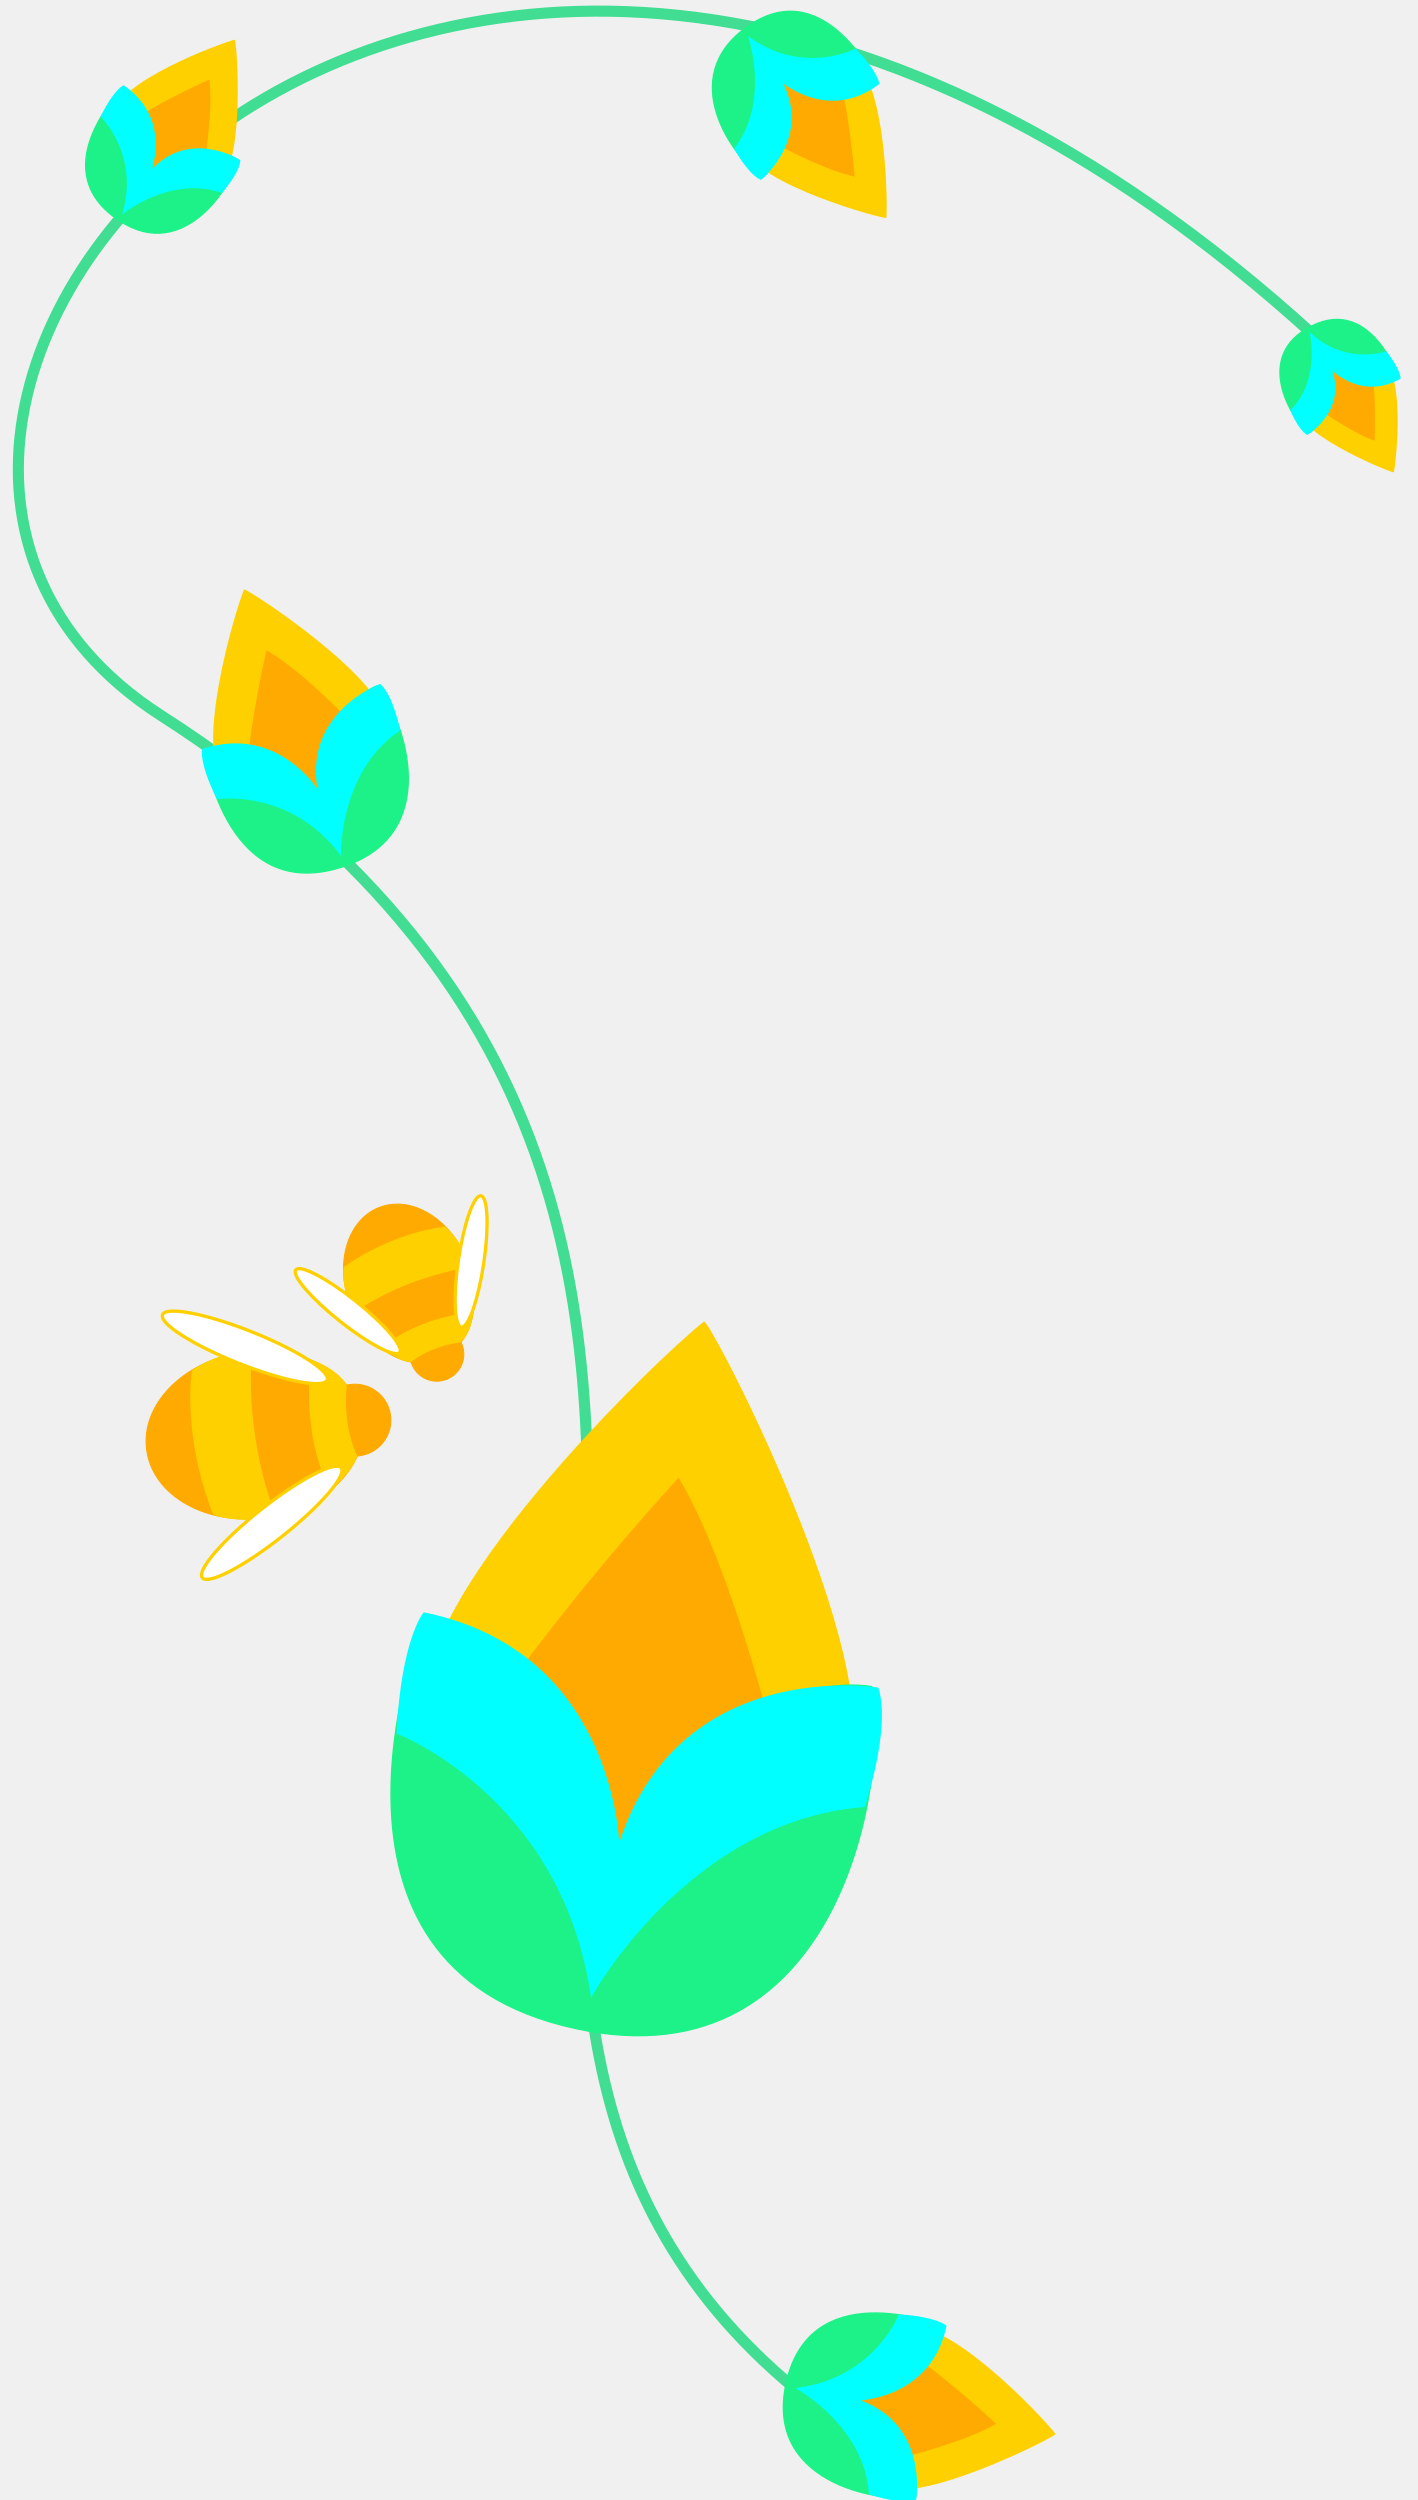
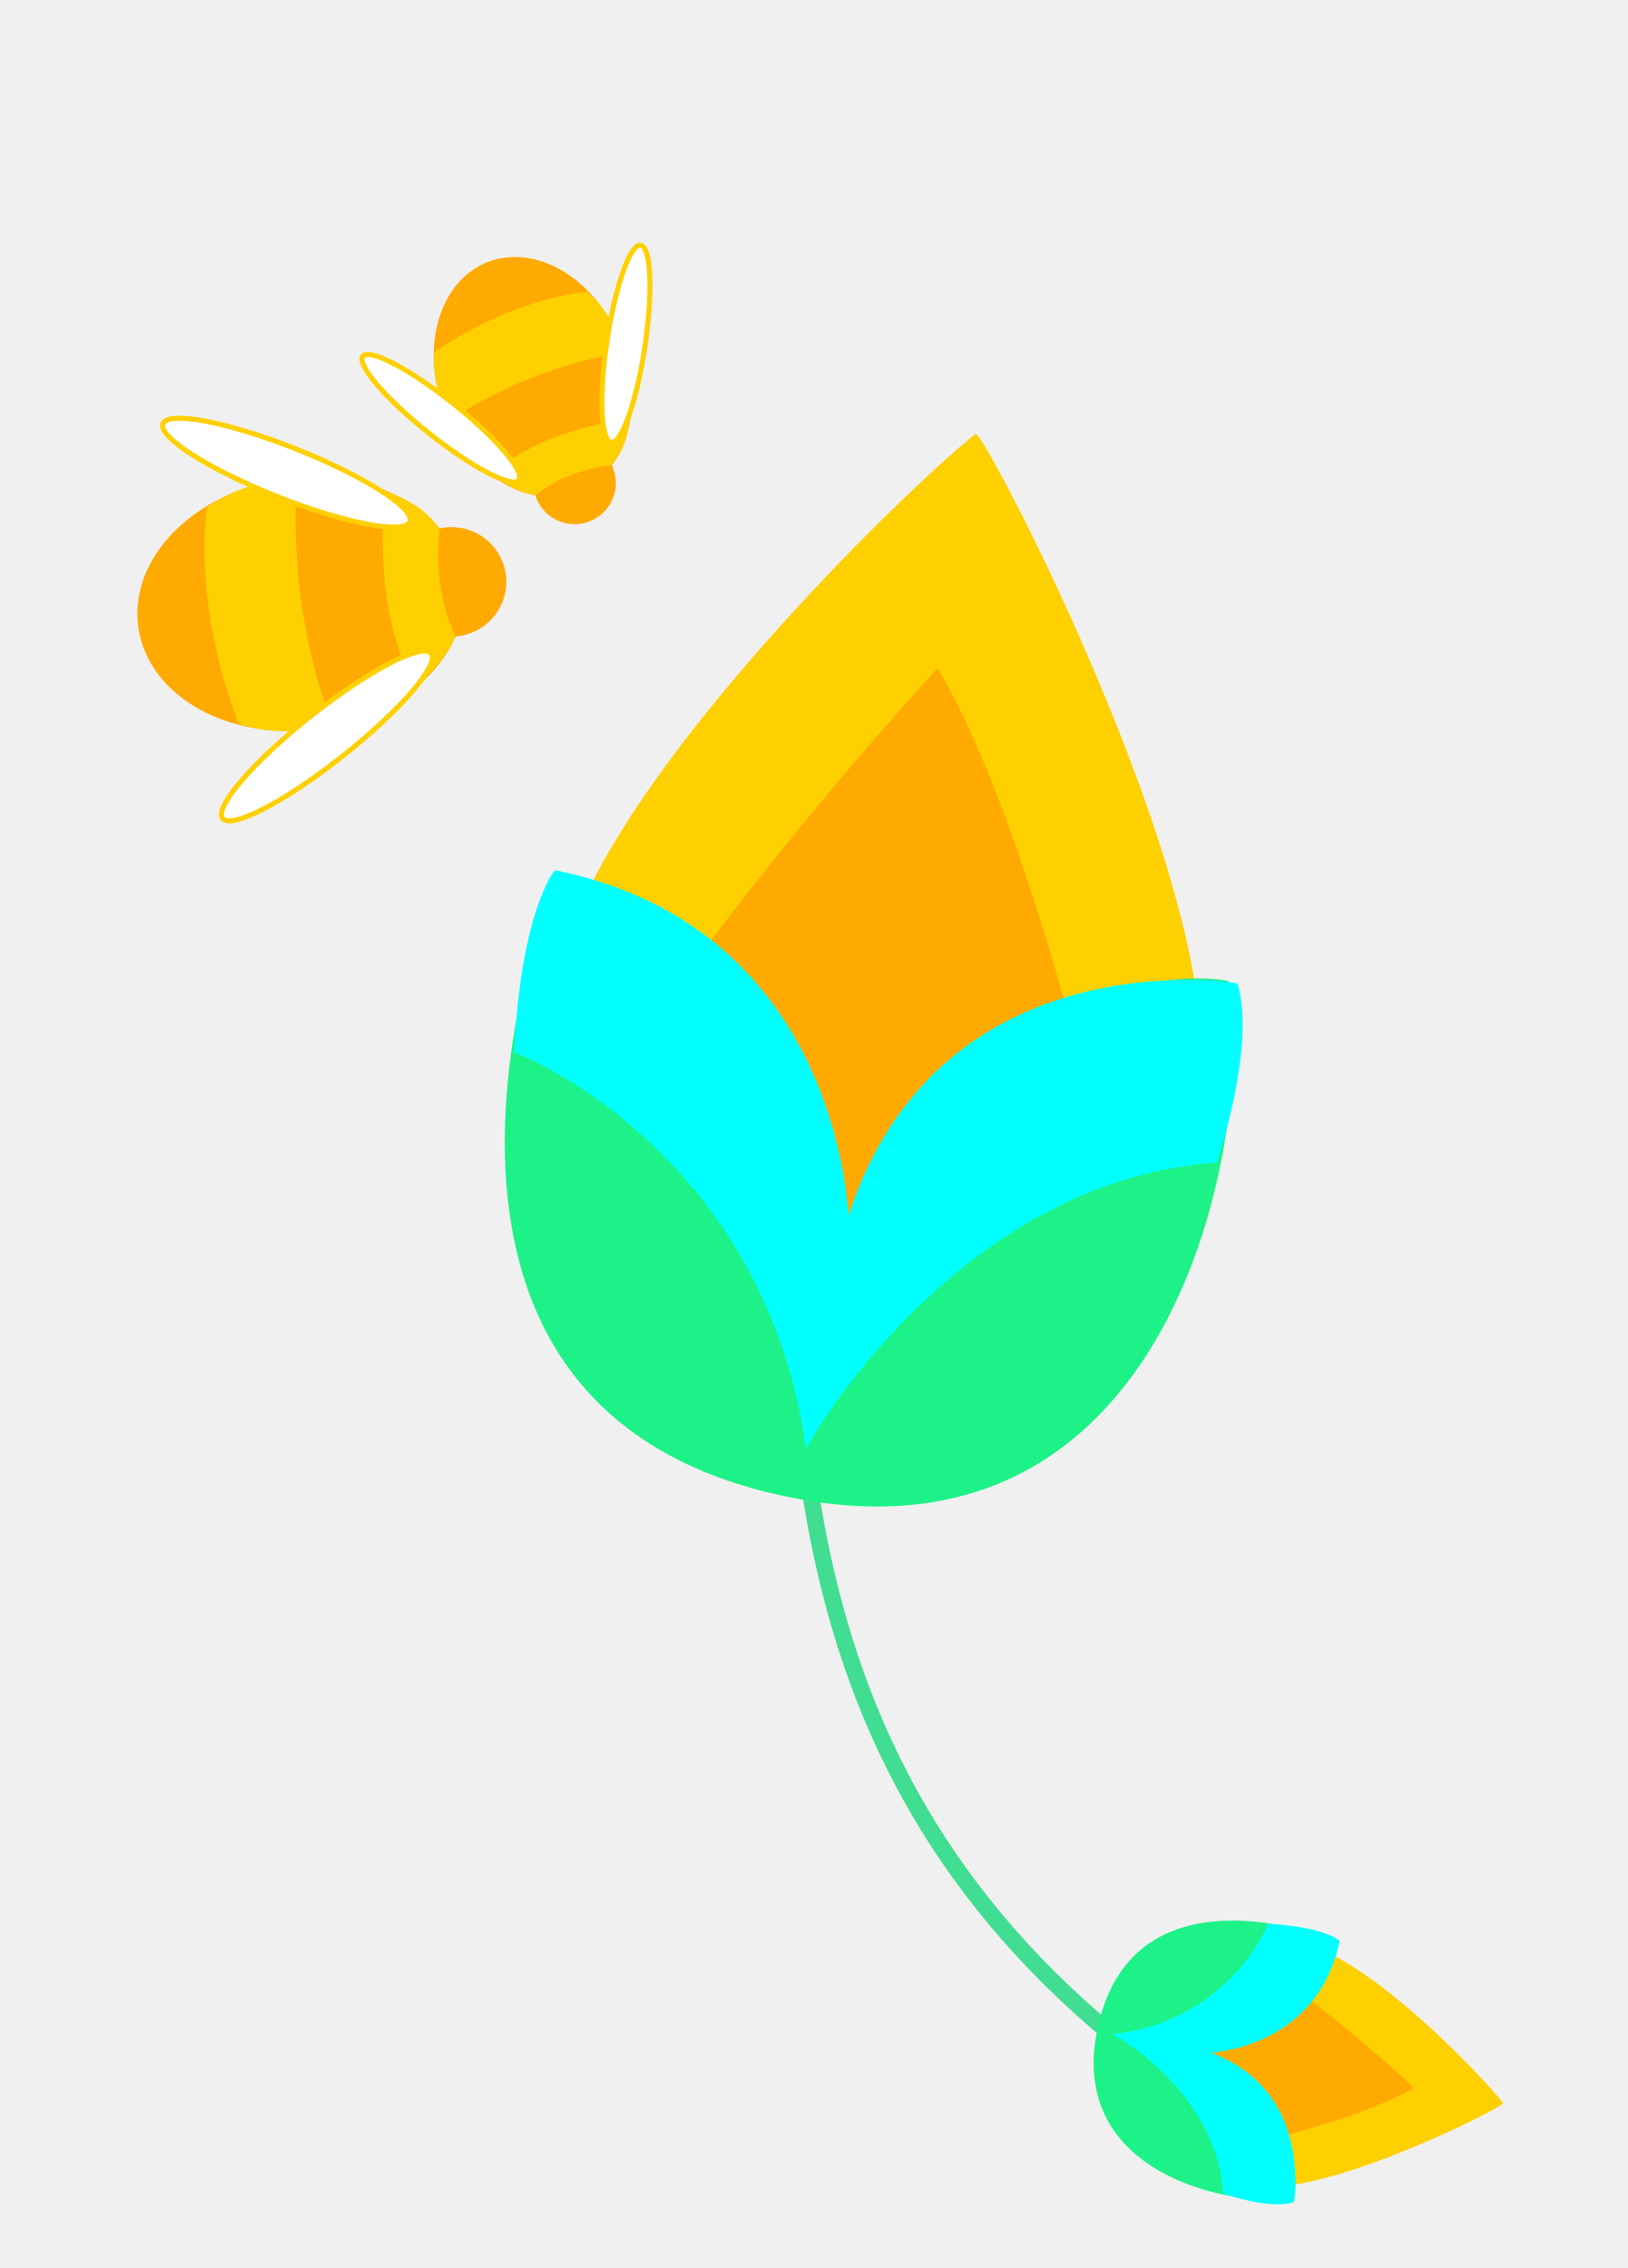
- <svg xmlns="http://www.w3.org/2000/svg" version="1.1" x="0px" y="0px" width="1274.638px" height="2248.024px" viewBox="0 0 1274.638 2248.024" enable-background="new 0 0 1274.638 2248.024" xml:space="preserve">
+ <svg xmlns="http://www.w3.org/2000/svg" version="1.1" id="Layer_1" x="0px" y="0px" width="975.098px" height="1359.136px" viewBox="48.579 928.312 975.098 1359.136" enable-background="new 48.579 928.312 975.098 1359.136" xml:space="preserve">
  <g id="Comments">
    <g id="lines">
      <path fill="none" stroke="#40DD92" stroke-width="10" stroke-miterlimit="10" d="M528.898,1480.225    c-9.82,250.592-30.254,488.747,186.843,668.364" />
-       <path fill="none" stroke="#40DD92" stroke-width="10" stroke-miterlimit="10" d="M1200.685,319.277    c-792-744-1477.116,53.448-1056,324c389.783,250.422,392.464,553.847,381.214,840.948" />
+       <path fill="none" stroke="#40DD92" stroke-width="10" stroke-miterlimit="10" d="M525.899,1484.225" />
    </g>
    <g id="patel-6">
      <g>
        <path fill="#FFD000" d="M949.154,2188.653c-11.503-15.192-97.756-106.602-134.745-95.593     c-58.765,17.491-73.408,103.738-23.958,141.105C820.238,2256.675,950.64,2190.616,949.154,2188.653z" />
        <path fill="#FFAA00" d="M827.172,2122.056c-1.818-1.993-5.662-2.701-8.279-3.356l-51.098-21.38     c-4.396-1.1-9.051,0.042-12.438,3.052l-38.042,33.803c-3.801,3.378-5.421,8.581-4.21,13.52l10.838,44.164     c1.212,4.938,5.057,8.801,9.99,10.035l51.778,12.956c2.99,0.748,6.145,0.467,8.955-0.797c0,0,68.221-15.363,101.021-34.542     C859.746,2146.013,827.172,2122.056,827.172,2122.056z" />
-         <path fill="#1DF288" stroke="#1DF288" stroke-width="1.2" stroke-miterlimit="10" d="M849.492,2092.182     c0,0-116.554-48.19-141.409,45.997c-24.855,94.187,82.528,112.789,115.311,106.951c0,0,11.508-50.293-65.636-90.867     C757.758,2154.262,828.745,2150.164,849.492,2092.182z" />
+         <path fill="#1DF288" stroke="#1DF288" stroke-width="1.2" stroke-miterlimit="10" d="M849.492,2092.182     c0,0-116.554-48.19-141.409,45.997s82.528,112.789,115.311,106.951c0,0,11.508-50.293-65.636-90.867     C757.758,2154.262,828.745,2150.164,849.492,2092.182z" />
        <path fill="#00FFFF" stroke="#00FFFF" stroke-width="2.5" stroke-miterlimit="10" d="M849.756,2091.835     c0,0-8.914-7.519-40.683-9.392c0,0-21.961,55.954-90.098,65.708c0,0,59.555,33.843,63.613,93.816c0,0,26.177,9.057,40.031,5.023     c0,0,11.792-68.959-54.575-89.321C768.044,2157.668,835.591,2157.953,849.756,2091.835z" />
      </g>
    </g>
    <g id="patel-5">
      <g>
        <path fill="#FFD000" d="M633.007,1188.355c-39.553,30.507-277.145,258.737-247.421,355.438     c47.224,153.63,273.64,189.993,370.433,59.498C814.326,1524.684,638.118,1184.413,633.007,1188.355z" />
        <path fill="#FFAA00" d="M461.292,1509.658c-5.181,4.813-6.949,14.905-8.604,21.781L397.84,1665.88     c-2.78,11.548,0.323,23.723,8.291,32.531l89.497,98.928c8.943,9.885,22.62,14.01,35.537,10.718l115.512-29.442     c12.916-3.292,22.951-13.461,26.071-26.421l32.749-136.025c1.891-7.854,1.081-16.117-2.3-23.456     c0,0-41.867-178.466-92.908-263.993C523.327,1423.713,461.292,1509.658,461.292,1509.658z" />
        <g>
          <path fill="#1DF288" stroke="#1DF288" stroke-width="1.2" stroke-miterlimit="10" d="M382.463,1451.851      c0,0-123.591,306.646,123.878,369.594s293.717-218.965,277.647-304.761c0,0-132.101-28.989-236.651,174.175      C547.336,1690.858,534.934,1504.879,382.463,1451.851z" />
          <path fill="#00FFFF" stroke="#00FFFF" stroke-width="2.5" stroke-miterlimit="10" d="M381.548,1451.166      c0,0-19.502,23.541-23.668,106.861c0,0,147.184,56.257,174.344,234.633c0,0,87.318-156.901,244.428-168.94      c0,0,23.128-68.828,12.229-105.049c0,0-181.035-29.298-232.856,145.143C556.025,1663.814,555.192,1486.75,381.548,1451.166z" />
        </g>
      </g>
    </g>
-     <g id="patel-4">
-       <g>
-         <path fill="#FFD000" d="M219.438,530.095c-7.948,18.85-46.621,148.115-16.526,176.592     c47.812,45.242,135.854,12.549,144.044-53.485C351.89,613.423,220.465,527.659,219.438,530.095z" />
-         <path fill="#FFAA00" d="M223.015,679.253c-0.876,2.76,0.529,6.714,1.325,9.499l7.557,58.983c1.338,4.677,4.899,8.391,9.515,9.924     l51.85,17.218c5.181,1.72,10.888,0.433,14.829-3.345l35.24-33.787c3.94-3.778,5.467-9.426,3.966-14.675l-15.754-55.092     c-0.91-3.181-2.864-5.963-5.549-7.897c0,0-50.91-55.175-86.35-75.371C227.799,636.108,223.015,679.253,223.015,679.253z" />
-         <path fill="#1DF288" stroke="#1DF288" stroke-width="1.2" stroke-miterlimit="10" d="M183.259,674.542     c0,0,17.776,134.23,118.683,106.769c100.907-27.461,60.548-137.279,37.52-164.622c0,0-52.935,16.303-49.237,109.806     C290.224,726.494,248.303,662.7,183.259,674.542z" />
-         <path fill="#00FFFF" stroke="#00FFFF" stroke-width="2.5" stroke-miterlimit="10" d="M182.795,674.482     c0,0-2.205,12.324,13.111,42.865c0,0,63.81-9.625,109.459,48.484c0,0-0.512-73.537,53.065-109.508     c0,0-5.634-29.198-16.823-39.912c0,0-70.441,26.06-53.739,98.692C287.868,715.102,251.868,652.153,182.795,674.482z" />
-       </g>
-     </g>
-     <g id="patel-3">
-       <g>
-         <path fill="#FFD000" d="M211.083,35.667C196.63,39.365,104.503,73.922,101.24,103.96c-5.185,47.721,52.634,84.431,94.595,60.061     C221.112,149.341,212.95,35.189,211.083,35.667z" />
-         <path fill="#FFAA00" d="M126.039,103.534c-1.99,0.709-3.666,3.269-4.932,4.959l-30.92,30.405     c-2.126,2.84-2.712,6.546-1.567,9.903l12.871,37.706c1.286,3.768,4.551,6.514,8.483,7.136l35.165,5.562     c3.932,0.622,7.886-0.983,10.272-4.17l25.045-33.449c1.446-1.931,2.2-4.294,2.139-6.706c0,0,9.587-53.902,5.684-83.391     C153.205,87.282,126.039,103.534,126.039,103.534z" />
-         <path fill="#1DF288" stroke="#1DF288" stroke-width="1.2" stroke-miterlimit="10" d="M111.239,78.368     c0,0-70.112,69.529-9.657,116.017s106.43-25.388,112.152-50.822c0,0-32.816-23.55-85.486,19.839     C128.248,163.402,146.805,110.918,111.239,78.368z" />
-         <path fill="#00FFFF" stroke="#00FFFF" stroke-width="2.5" stroke-miterlimit="10" d="M111.069,78.072     c0,0-8.13,4.155-19.11,26.521c0,0,33.734,32.812,20.123,84.952c0,0,42.48-32.733,87.001-17.484c0,0,14.471-16.151,15.758-27.374     c0,0-46.204-29.413-81.017,12.323C133.825,157.009,154.503,108.337,111.069,78.072z" />
-       </g>
-     </g>
-     <g id="patel-2">
-       <g>
-         <path fill="#FFD000" d="M797.062,195.888c1.378-16.595-1.079-126.358-30.672-140.693c-47.015-22.775-105.275,24.939-95.318,78.062     C677.069,165.258,796.884,198.033,797.062,195.888z" />
-         <path fill="#FFAA00" d="M757.962,81.523c-0.014-2.357-2.037-5.055-3.316-7.004l-20.084-43.658     c-2.148-3.274-5.734-5.236-9.581-5.244l-43.214-0.087c-4.318-0.009-8.298,2.442-10.34,6.366l-18.266,35.097     c-2.042,3.925-1.812,8.679,0.598,12.353l25.301,38.561c1.461,2.227,3.611,3.878,6.103,4.689c0,0,51.771,29.662,83.365,36.234     C764.894,116.087,757.962,81.523,757.962,81.523z" />
-         <path fill="#1DF288" stroke="#1DF288" stroke-width="1.2" stroke-miterlimit="10" d="M789.023,75.028     c0,0-46.14-99.208-115.356-52.257s-12.045,121.534,11.956,136.795c0,0,35.847-26.096,10.241-97.418     C695.864,62.148,742.977,100.763,789.023,75.028z" />
-         <path fill="#00FFFF" stroke="#00FFFF" stroke-width="2.5" stroke-miterlimit="10" d="M789.387,74.955     c0,0-1.349-10.087-20.327-29.785c0,0-45.659,23.707-94.189-9.563c0,0,18.335,56.703-13.194,98.163c0,0,11.366,21.13,22.4,26.557     c0,0,46.636-38.1,16.341-89.976C700.417,70.352,742.869,109.824,789.387,74.955z" />
-       </g>
-     </g>
-     <g id="patel-1">
-       <g>
-         <path fill="#FFD000" d="M1253.409,424.7c2.392-11.43,9.93-88.079-10.044-100.743c-31.732-20.121-77.485,7.819-74.856,45.71     C1170.094,392.492,1253.1,426.177,1253.409,424.7z" />
-         <path fill="#FFAA00" d="M1235.101,341.524c0.189-1.642-1.03-3.704-1.781-5.177l-10.681-32.22c-1.26-2.474-3.662-4.166-6.416-4.52     l-30.932-3.979c-3.091-0.398-6.148,0.948-7.943,3.495l-16.05,22.781c-1.795,2.547-2.033,5.879-0.618,8.655l14.848,29.144     c0.857,1.683,2.257,3.028,3.972,3.818c0,0,34.554,25.348,56.617,32.789C1237.137,366.219,1235.101,341.524,1235.101,341.524z" />
-         <path fill="#1DF288" stroke="#1DF288" stroke-width="1.2" stroke-miterlimit="10" d="M1257.89,339.818     c0,0-24.631-73.26-78.164-46.845c-53.532,26.415-18.917,83.53-3.026,96.332c0,0,27.875-14.92,15.583-66.902     C1192.283,322.403,1222.743,353.562,1257.89,339.818z" />
-         <path fill="#00FFFF" stroke="#00FFFF" stroke-width="2.5" stroke-miterlimit="10" d="M1258.157,339.8     c0,0-0.112-7.146-12.031-22.582c0,0-34.698,12.367-66.625-15.199c0,0,8.325,41.144-17.76,67.153c0,0,6.348,15.743,13.788,20.522     c0,0,36.616-22.3,19.32-61.167C1194.848,328.528,1221.899,359.861,1258.157,339.8z" />
-       </g>
-     </g>
    <g id="bee-1">
      <g>
        <path fill="#FFAA00" stroke="#FFAA00" stroke-miterlimit="10" d="M420.085,1133.565c-14.879-37.74-50.366-59.098-79.258-47.708     c-28.899,11.394-40.264,51.223-25.385,88.963c10.745,27.255,32.238,45.972,54.233,49.966c0.186,0.617,0.406,1.238,0.647,1.85     c4.9,12.428,18.946,18.536,31.381,13.634c12.428-4.9,18.534-18.953,13.634-31.381c-0.241-0.612-0.504-1.216-0.79-1.794     C427.89,1189.161,430.83,1160.82,420.085,1133.565z" />
        <path fill="#FFD000" d="M369.675,1224.786c0,0,16.61-14.397,44.872-17.691c0,0,9.549-8.266,11.056-27.263     c0,0-48.799,3.29-82.622,32.573C342.982,1212.406,359.54,1224.771,369.675,1224.786z" />
        <path fill="#FFD000" d="M317.769,1180.723c0,0,41.323-31.096,104.443-41.176c0,0-3.661-19.883-21.622-36.407     c0,0-43.027,2.737-91.662,36.137C308.929,1139.277,306.205,1157.593,317.769,1180.723z" />
-         <ellipse transform="matrix(0.6223 -0.7828 0.7828 0.6223 -804.7806 690.0775)" fill="#FFFFFF" stroke="#FFD000" stroke-width="3" stroke-miterlimit="10" cx="312.683" cy="1178.969" rx="11.478" ry="59.686" />
-         <ellipse transform="matrix(-0.9891 -0.1475 0.1475 -0.9891 675.361 2318.8)" fill="#FFFFFF" stroke="#FFD000" stroke-width="3" stroke-miterlimit="10" cx="423.669" cy="1134.355" rx="11.478" ry="59.686" />
+         <ellipse transform="matrix(-0.7828 -0.6223 0.6223 -0.7828 -176.1924 2296.463)" fill="#FFFFFF" stroke="#FFD000" stroke-width="3" stroke-miterlimit="10" cx="312.699" cy="1178.982" rx="59.687" ry="11.478" />
+         <ellipse transform="matrix(-0.1475 0.9891 -0.9891 -0.1475 1608.022 882.6296)" fill="#FFFFFF" stroke="#FFD000" stroke-width="3" stroke-miterlimit="10" cx="423.627" cy="1134.318" rx="59.688" ry="11.478" />
      </g>
-       <animateTransform attributeName="transform" attributeType="XML" type="translate" values="0,0; -35,-25; 40,-25; 32,20; -35,0; 0,0;" begin="0.5" dur="4s" repeatCount="indefinite" />
+       <animateTransform type="translate" fill="remove" restart="always" calcMode="linear" begin="0.5" accumulate="none" repeatCount="indefinite" attributeName="transform" dur="4s" attributeType="XML" values="0,0; -35,-25; 40,-25; 32,20; -35,0; 0,0;" additive="replace">
+ 			</animateTransform>
    </g>
    <g id="bee-2">
      <g>
        <path fill="#FFAA00" stroke="#FFAA00" stroke-miterlimit="10" d="M218.045,1216.026c-53.547,7.869-92.071,47.485-86.047,88.478     c6.025,41.004,54.317,67.862,107.864,59.994c38.671-5.683,69.513-27.92,81.381-55.282c0.859-0.054,1.732-0.151,2.6-0.279     c17.634-2.591,29.834-18.984,27.242-36.627c-2.591-17.634-18.993-29.833-36.627-27.242c-0.869,0.128-1.733,0.286-2.571,0.481     C292.641,1222.769,256.716,1210.343,218.045,1216.026z" />
        <path fill="#FFD000" d="M321.244,1309.216c0,0-13.66-25.95-9.356-63.667c0,0-7.839-14.916-32.06-22.642     c0,0-10.545,64.395,17.226,117.227C297.054,1340.134,318.146,1322.379,321.244,1309.216z" />
        <path fill="#FFD000" d="M248.238,1363.267c0,0-27.848-63.127-21.776-148.188c0,0-26.941-1.282-53.863,17.033     c0,0-9.511,56.729,19.111,130.053C191.71,1362.166,214.678,1371.266,248.238,1363.267z" />
-         <ellipse transform="matrix(-0.6206 -0.7841 0.7841 -0.6206 -677.6445 2410.805)" fill="#FFFFFF" stroke="#FFD000" stroke-width="3" stroke-miterlimit="10" cx="244.415" cy="1369.343" rx="15.313" ry="79.63" />
-         <ellipse transform="matrix(-0.3688 0.9295 -0.9295 -0.3688 1427.564 1453.784)" fill="#FFFFFF" stroke="#FFD000" stroke-width="3" stroke-miterlimit="10" cx="220.161" cy="1211.61" rx="15.313" ry="79.63" />
+         <ellipse transform="matrix(-0.7841 0.6206 -0.6206 -0.7841 1285.825 2291.411)" fill="#FFFFFF" stroke="#FFD000" stroke-width="3" stroke-miterlimit="10" cx="244.373" cy="1369.345" rx="79.628" ry="15.313" />
+         <ellipse transform="matrix(0.9295 0.3688 -0.3688 0.9295 462.3557 4.2054)" fill="#FFFFFF" stroke="#FFD000" stroke-width="3" stroke-miterlimit="10" cx="220.177" cy="1211.581" rx="79.629" ry="15.313" />
      </g>
-       <animateTransform attributeName="transform" attributeType="XML" type="translate" values="0,0; -20,25; 25,20; 45,30; 25,10; 0,0;" begin="0" dur="4.5s" repeatCount="indefinite" />
+       <animateTransform type="translate" fill="remove" restart="always" calcMode="linear" begin="0" accumulate="none" repeatCount="indefinite" attributeName="transform" dur="4.5s" attributeType="XML" values="0,0; -20,25; 25,20; 45,30; 25,10; 0,0;" additive="replace">
+ 			</animateTransform>
    </g>
  </g>
</svg>
